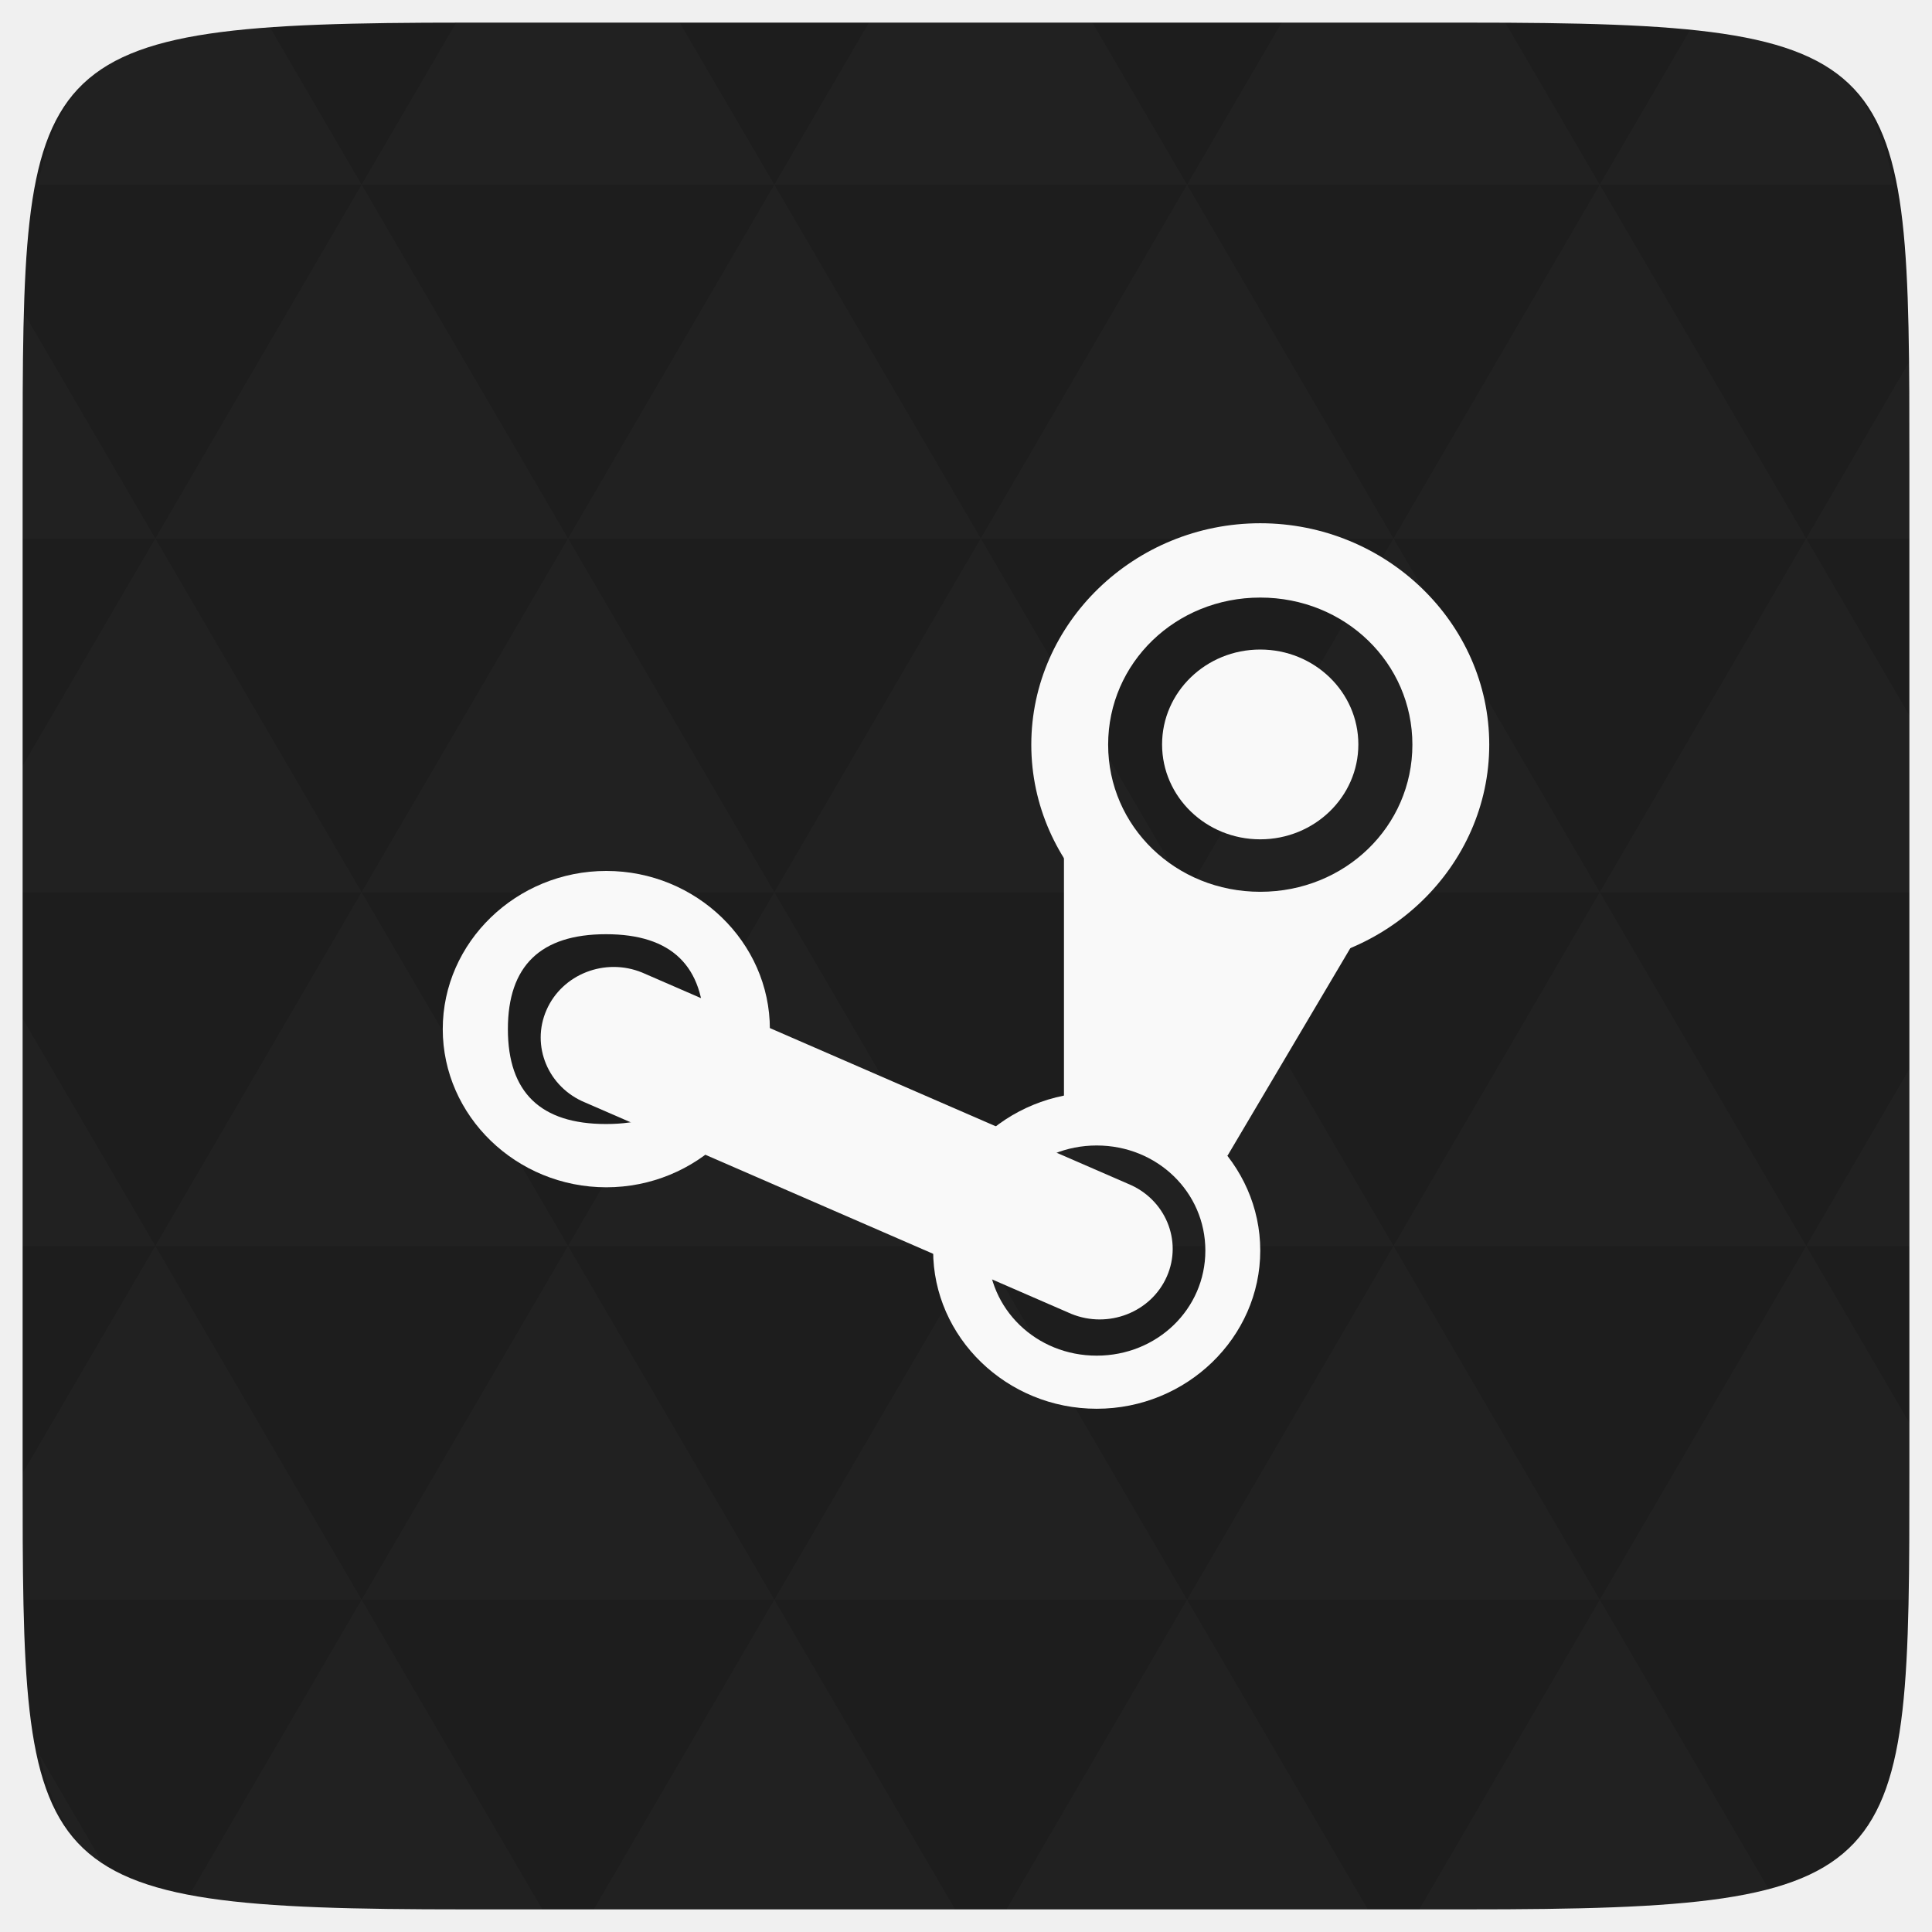
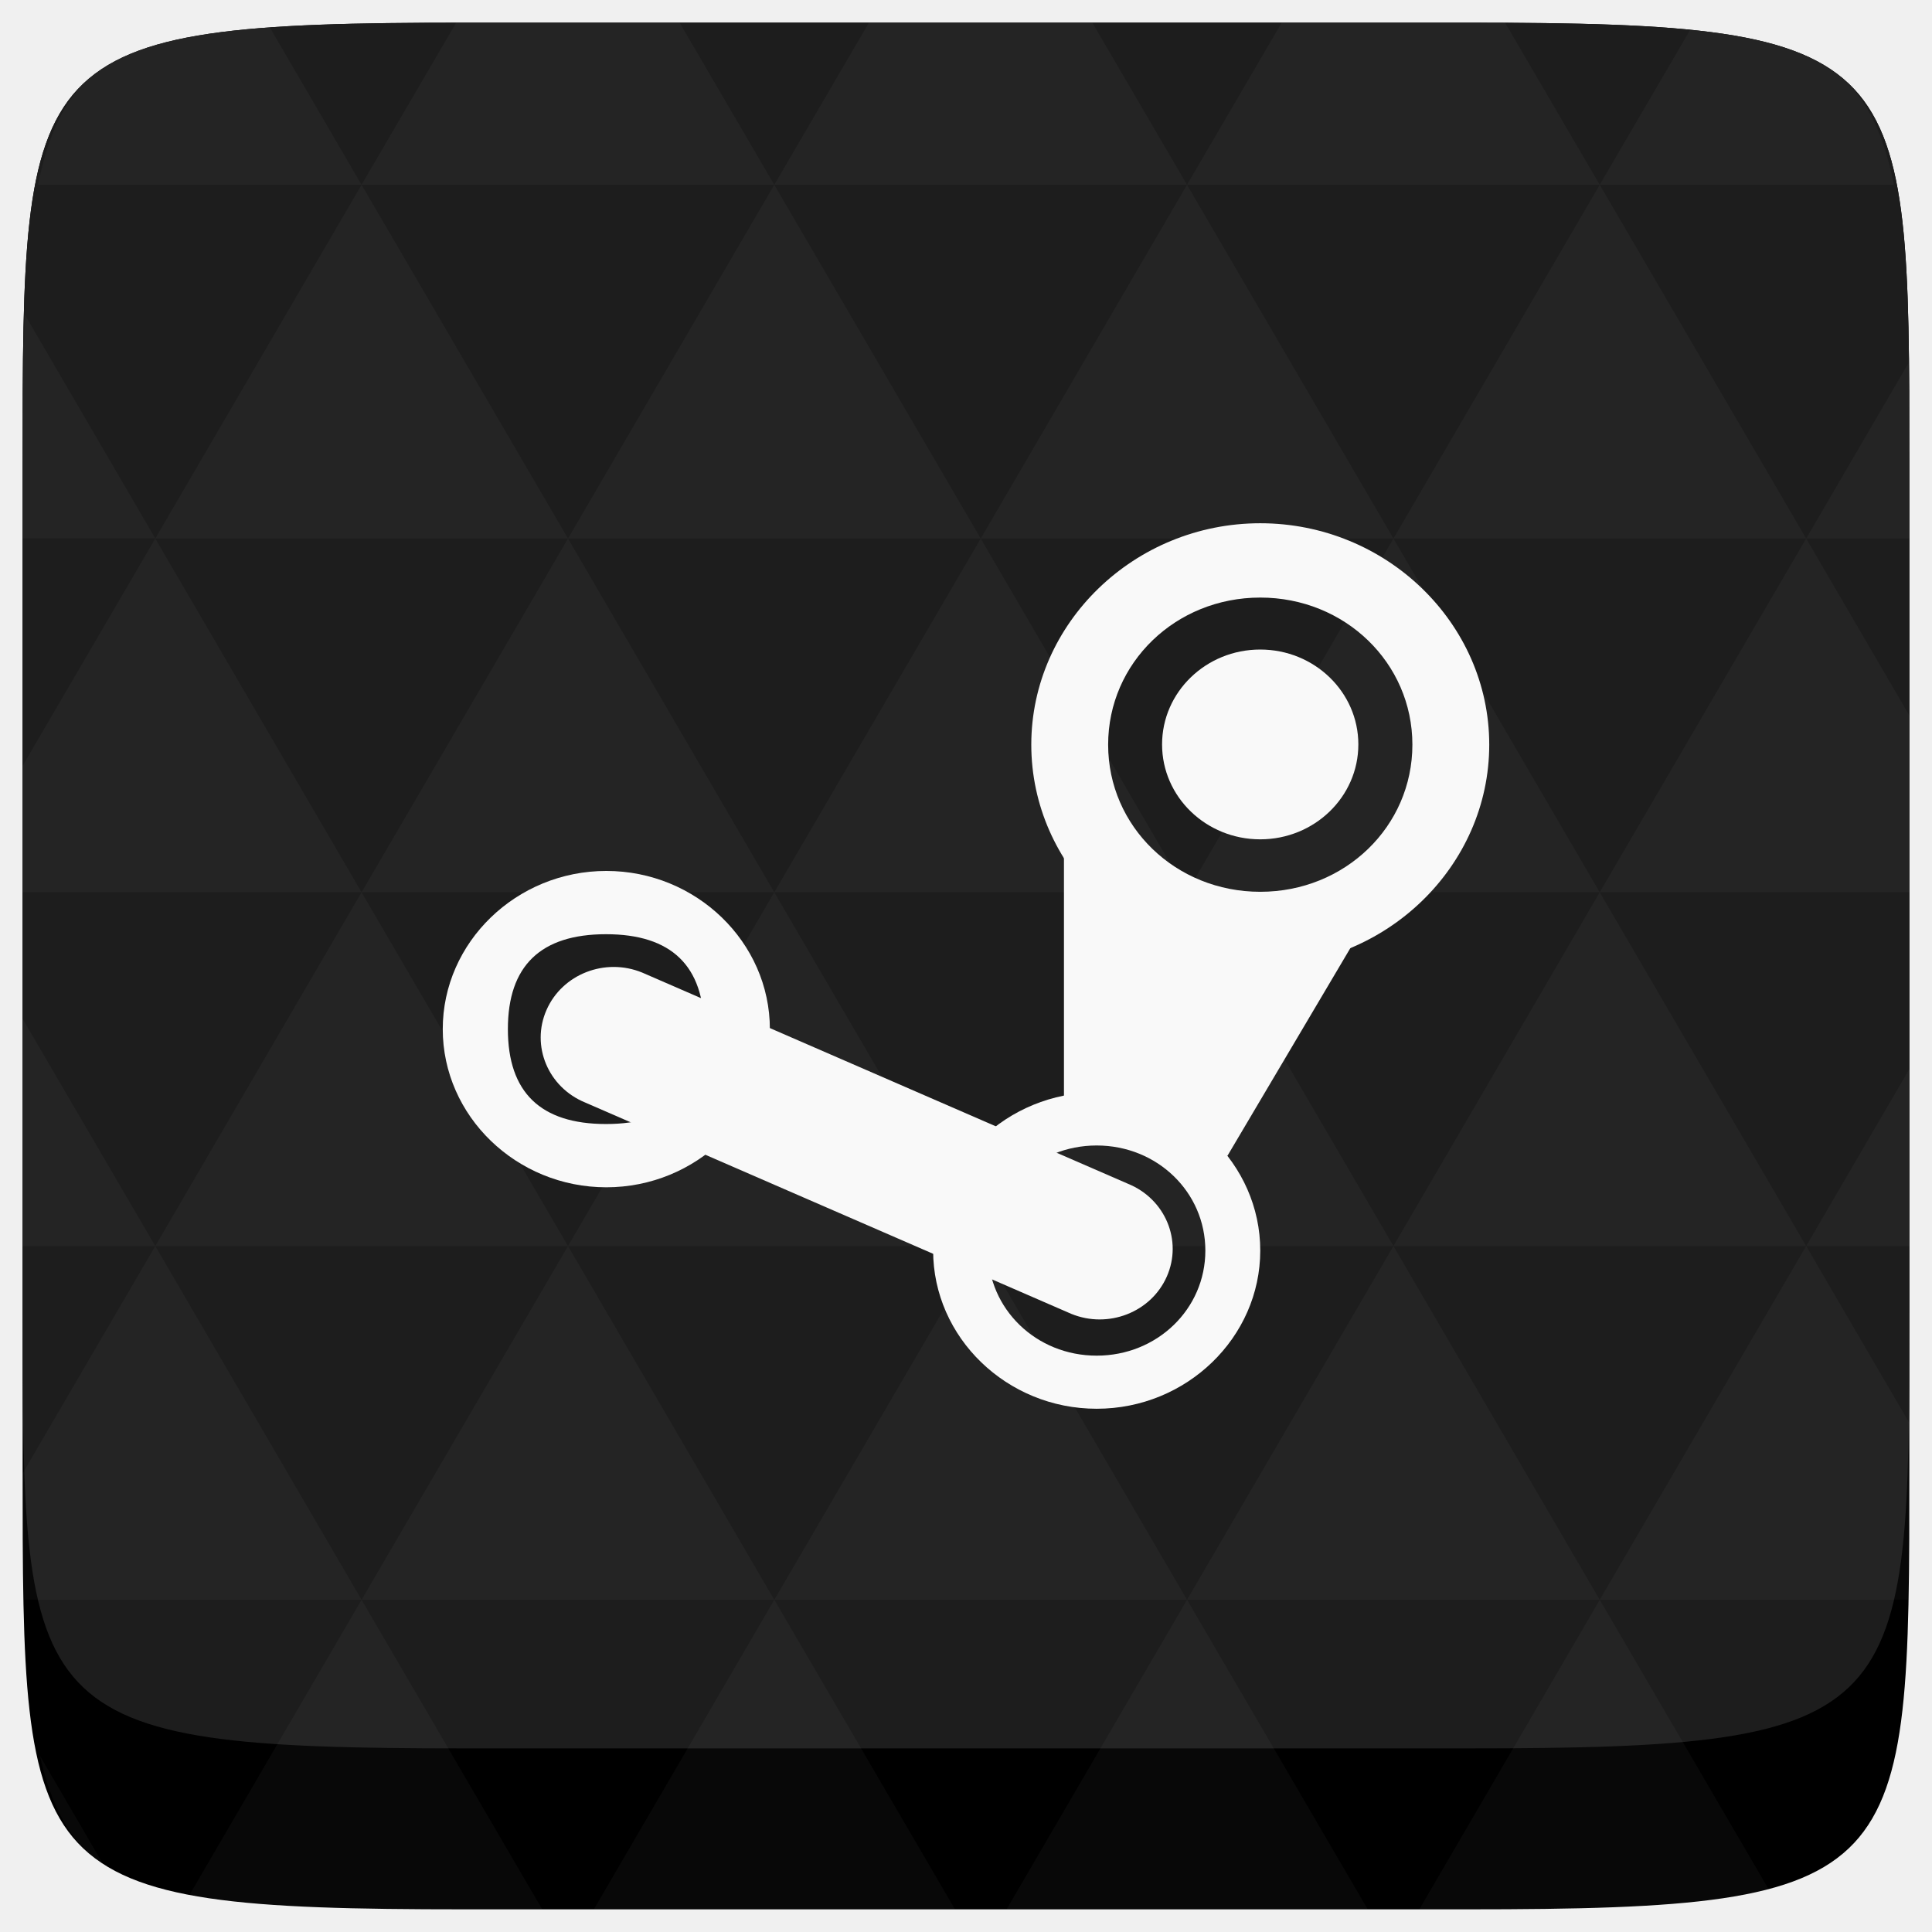
<svg xmlns="http://www.w3.org/2000/svg" width="48" height="48" viewBox="0 0 48 48" id="svg2" version="1.1">
-   <defs id="defs5876" />
-   <path fill="#808080" d="M 47.438 11.547 L 47.438 36.453 C 47.438 46.703 47.438 47.438 36.453 47.438 L 11.551 47.438 C 0.562 47.438 0.562 46.703 0.562 36.453 L 0.562 11.547 C 0.562 1.297 0.562 0.562 11.551 0.562 L 36.453 0.562 C 47.438 0.562 47.438 1.297 47.438 11.547 Z " id="path11" style="fill:#1d1d1d;fill-opacity:1" />
-   <path id="path15" d="m 38.266,47.438 c 2.543,-0.012 4.379,-0.082 5.711,-0.441 l -4.23,-7.25 -4.484,7.691 1.191,0 c 0.641,0 1.242,0 1.812,0 z m 1.48,-7.691 -5.125,-8.789 -5.129,8.789 z m 0,0 7.652,0 c 0.031,-0.973 0.039,-2.062 0.039,-3.297 l 0,-1.098 -2.562,-4.395 z m 5.129,-8.789 -5.129,-8.789 -5.125,8.789 z m 0,0 2.562,0 0,-4.395 z m -10.254,0 -5.129,-8.789 -5.125,8.789 z m -10.254,0 -5.129,8.789 10.254,0 z m 0,0 -5.129,-8.789 -5.125,8.789 z m -10.254,0 -5.129,8.789 10.254,0 z m 0,0 -5.129,-8.789 -5.125,8.789 z m -10.254,0 -3.297,5.648 c 0,1.168 0.012,2.211 0.039,3.141 l 8.383,0 z m 0,0 -3.297,-5.648 0,5.648 z m 5.125,8.789 -4.312,7.395 c 1.598,0.293 3.809,0.297 6.879,0.297 l 1.922,0 z m 0,-17.578 -5.125,-8.789 -3.297,5.648 0,3.141 z m 0,0 10.254,0 -5.125,-8.789 z m 5.129,-8.789 -5.129,-8.789 -5.125,8.789 z m 0,0 10.254,0 -5.129,-8.789 z m 5.125,-8.789 -2.352,-4.027 -5.336,0 c -0.078,0 -0.141,0 -0.215,0 L 8.984,4.59 z m 0,0 10.254,0 -2.352,-4.027 -5.551,0 z m 10.254,0 10.254,0 L 37.395,0.562 c -0.312,0 -0.609,0 -0.941,0 l -4.609,0 z m 0,0 -5.125,8.789 10.254,0 z m 5.129,8.789 10.254,0 -5.129,-8.789 z m 0,0 -5.129,8.789 10.254,0 z m 5.125,8.789 7.691,0 0,-4.395 -2.562,-4.395 z m 5.129,-8.789 2.562,0 0,-1.832 c 0,-0.914 -0.008,-1.75 -0.023,-2.523 z m -15.383,8.789 -5.125,-8.789 -5.129,8.789 z m 10.254,-17.578 7.309,0 C 46.5,1.832 45.168,0.961 42.023,0.688 z m -30.762,0 L 6.68,0.637 C 3.02,0.844 1.539,1.633 0.945,4.59 z m -5.125,8.789 L 0.621,7.824 C 0.578,8.898 0.562,10.133 0.562,11.547 l 0,1.832 z m 15.379,26.367 -4.484,7.691 8.973,0 z m 10.254,0 -4.484,7.691 8.973,0 z M 2.594,46.367 0.992,43.621 c 0.293,1.316 0.785,2.18 1.602,2.746 z" style="fill:#ffffff;fill-opacity:0.02" />
-   <g style="line-height:normal;fill:#f9f9f9" id="g5847" transform="matrix(3.543307,0,0,3.543307,3.9980516e-4,2.4577808e-5)">
+   <defs id="defs7" />
+   <path d="m 47.437,11.547 0,24.906 c 0,10.25 0,10.984 -10.984,10.984 l -24.902,0 C 0.562,47.438 0.562,46.704 0.562,36.454 l 0,-24.906 c 0,-10.25 0,-10.984 10.988,-10.984 l 24.902,0 C 47.437,0.563 47.437,1.297 47.437,11.547 z" id="path11-8" style="fill:#000000;fill-opacity:1" />
+   <path d="m 47.437,11.547 0,20.907 c 0,10.25 0,10.984 -10.984,10.984 l -24.902,0 C 0.562,43.438 0.562,42.704 0.562,32.454 l 0,-20.907 c 0,-10.25 0,-10.984 10.988,-10.984 l 24.902,0 C 47.437,0.563 47.437,1.297 47.437,11.547 z" id="path11" style="fill:#1d1d1d;fill-opacity:1" />
+   <path id="path15" d="m 38.265,47.438 c 2.543,-0.012 4.379,-0.082 5.711,-0.441 l -4.23,-7.25 -4.484,7.691 1.191,0 c 0.641,0 1.242,0 1.812,0 z m 1.48,-7.691 -5.125,-8.789 -5.129,8.789 z m 0,0 7.652,0 c 0.031,-0.973 0.039,-2.062 0.039,-3.297 l 0,-1.098 -2.562,-4.395 z m 5.129,-8.789 -5.129,-8.789 -5.125,8.789 z m 0,0 2.562,0 0,-4.395 z m -10.254,0 -5.129,-8.789 -5.125,8.789 z m -10.254,0 -5.129,8.789 10.254,0 z m 0,0 -5.129,-8.789 -5.125,8.789 z m -10.254,0 -5.129,8.789 10.254,0 z m 0,0 -5.129,-8.789 -5.125,8.789 z m -10.254,0 L 0.562,36.606 c 0,1.168 0.012,2.211 0.039,3.141 l 8.383,0 z m 0,0 -3.297,-5.648 0,5.648 z m 5.125,8.789 -4.312,7.395 C 6.269,47.434 8.48,47.438 11.55,47.438 l 1.922,0 z m 0,-17.578 -5.125,-8.789 -3.297,5.648 0,3.141 z m 0,0 10.254,0 -5.125,-8.789 z m 5.129,-8.789 -5.129,-8.789 -5.125,8.789 z m 0,0 10.254,0 -5.129,-8.789 z m 5.125,-8.789 -2.352,-4.027 -5.336,0 c -0.078,0 -0.141,0 -0.215,0 l -2.352,4.027 z m 0,0 10.254,0 -2.352,-4.027 -5.551,0 z m 10.254,0 10.254,0 -2.352,-4.027 c -0.312,0 -0.609,0 -0.941,0 l -4.609,0 z m 0,0 -5.125,8.789 10.254,0 z m 5.129,8.789 10.254,0 -5.129,-8.789 z m 0,0 -5.129,8.789 10.254,0 z m 5.125,8.789 7.691,0 0,-4.395 -2.562,-4.395 z m 5.129,-8.789 2.562,0 0,-1.832 c 0,-0.914 -0.008,-1.75 -0.023,-2.523 z m -15.383,8.789 -5.125,-8.789 -5.129,8.789 z m 10.254,-17.578 7.309,0 C 46.499,1.833 45.167,0.961 42.023,0.688 z m -30.762,0 -2.305,-3.953 C 3.019,0.844 1.539,1.633 0.945,4.59 z M 3.859,13.379 0.621,7.825 C 0.578,8.899 0.562,10.133 0.562,11.547 l 0,1.832 z m 15.379,26.367 -4.484,7.691 8.973,0 z m 10.254,0 -4.484,7.691 8.973,0 z M 2.593,46.368 0.992,43.622 C 1.285,44.938 1.777,45.801 2.593,46.368 z" style="fill:#ffffff;fill-opacity:0.035" />
+   <g style="line-height:normal;fill:#f9f9f9" id="g5847" transform="matrix(3.543307,0,0,3.543307,2.9948148e-4,2.841461e-5)">
    <g transform="matrix(0.13,0,0,0.125,0.05726,5.11587)" id="g5849">
      <path style="color:#000000" d="m 67.533,-11.576 c -6.787,0 -12.35,5.595 -12.35,12.421 0,6.826 5.563,12.421 12.35,12.421 6.787,0 12.35,-5.595 12.35,-12.421 0,-6.826 -5.563,-12.421 -12.35,-12.421 z m 0,4.169 c 4.565,0 8.205,3.66 8.205,8.252 0,4.592 -3.639,8.252 -8.205,8.252 -4.565,0 -8.205,-3.66 -8.205,-8.252 0,-4.591 3.639,-8.252 8.205,-8.252 z" id="path5851" />
      <path d="m 72.823,0.831 a 5.293,5.323 0 0 1 -10.586,0 5.293,5.323 0 1 1 10.586,0 z" id="path5853" />
      <path d="m 56.945,6.155 0,15.97 8.822,1.774 7.538,-13.248 -7.872,0 z" id="path5855" />
    </g>
    <g style="color:#000000" transform="matrix(0.03669,0,0,0.03528,2.07704,9.59553)" id="g5857">
      <path d="m 152.973,-54.875 c -17.177,0 -31.258,14.161 -31.258,31.437 C 121.715,-6.161 135.795,8 152.973,8 c 17.177,0 31.258,-14.161 31.258,-31.437 0,-17.276 -14.08,-31.437 -31.258,-31.437 z m 0,10.552 c 11.554,0 20.766,9.265 20.766,20.885 0,11.621 -9.211,20.885 -20.766,20.885 -11.554,0 -20.766,-9.263 -20.766,-20.885 0,-11.621 9.211,-20.885 20.766,-20.885 z" id="path5859" />
      <path d="m 59.258,-98.887 c -17.177,0 -31.258,14.161 -31.258,31.437 0,17.277 14.08,31.437 31.258,31.437 17.177,0 31.258,-14.161 31.258,-31.437 0,-17.276 -14.08,-31.437 -31.258,-31.437 z m -0.056,12.575 c 12.503,0 18.755,6.287 18.755,18.862 0,12.575 -6.252,18.862 -18.755,18.862 -12.503,0 -18.755,-6.287 -18.755,-18.862 0,-12.575 6.252,-18.862 18.755,-18.862 z" id="path5861" />
    </g>
    <g transform="matrix(0.03669,0,0,0.03528,2.07704,9.59553)" id="g5863">
      <path d="m 66.114,-78.688 c -7.091,-3.025 -15.278,0.302 -18.286,7.437 -3.008,7.132 0.303,15.366 7.394,18.391 l 92.879,41.993 c 7.091,3.024 15.278,-0.302 18.286,-7.437 3.008,-7.132 -0.303,-15.367 -7.394,-18.391 z" id="path5865" />
    </g>
  </g>
</svg>
